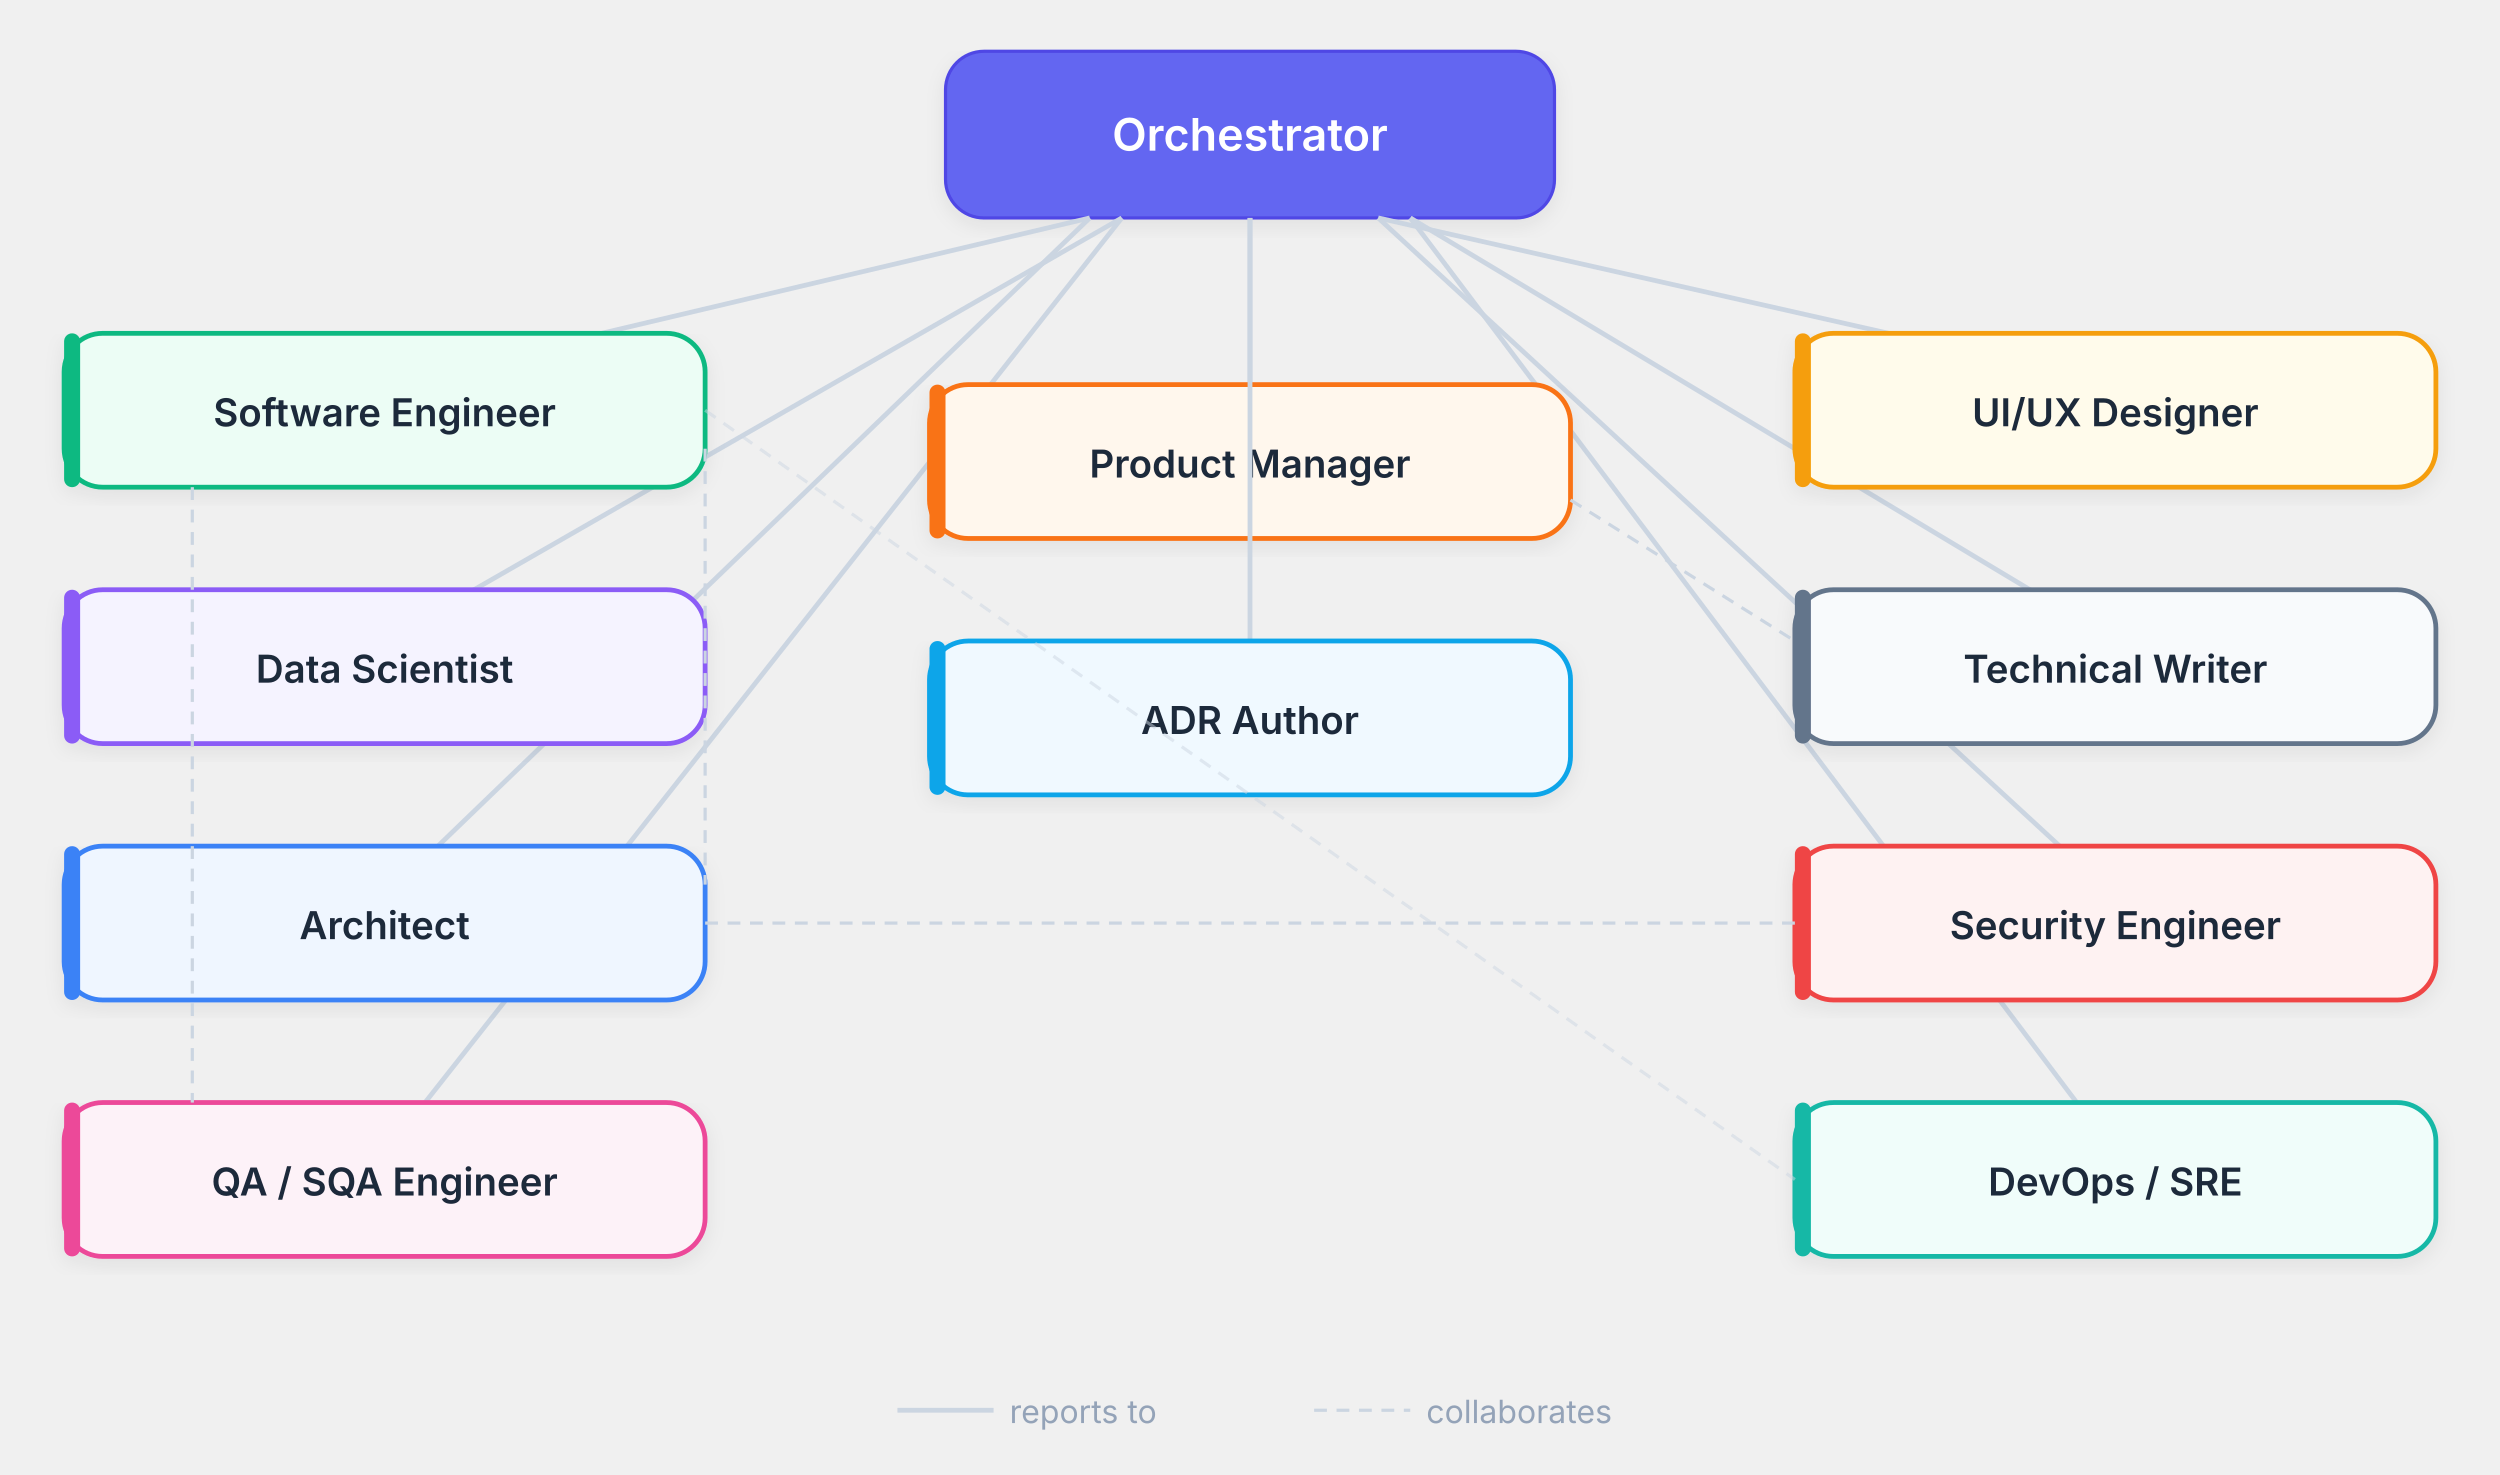
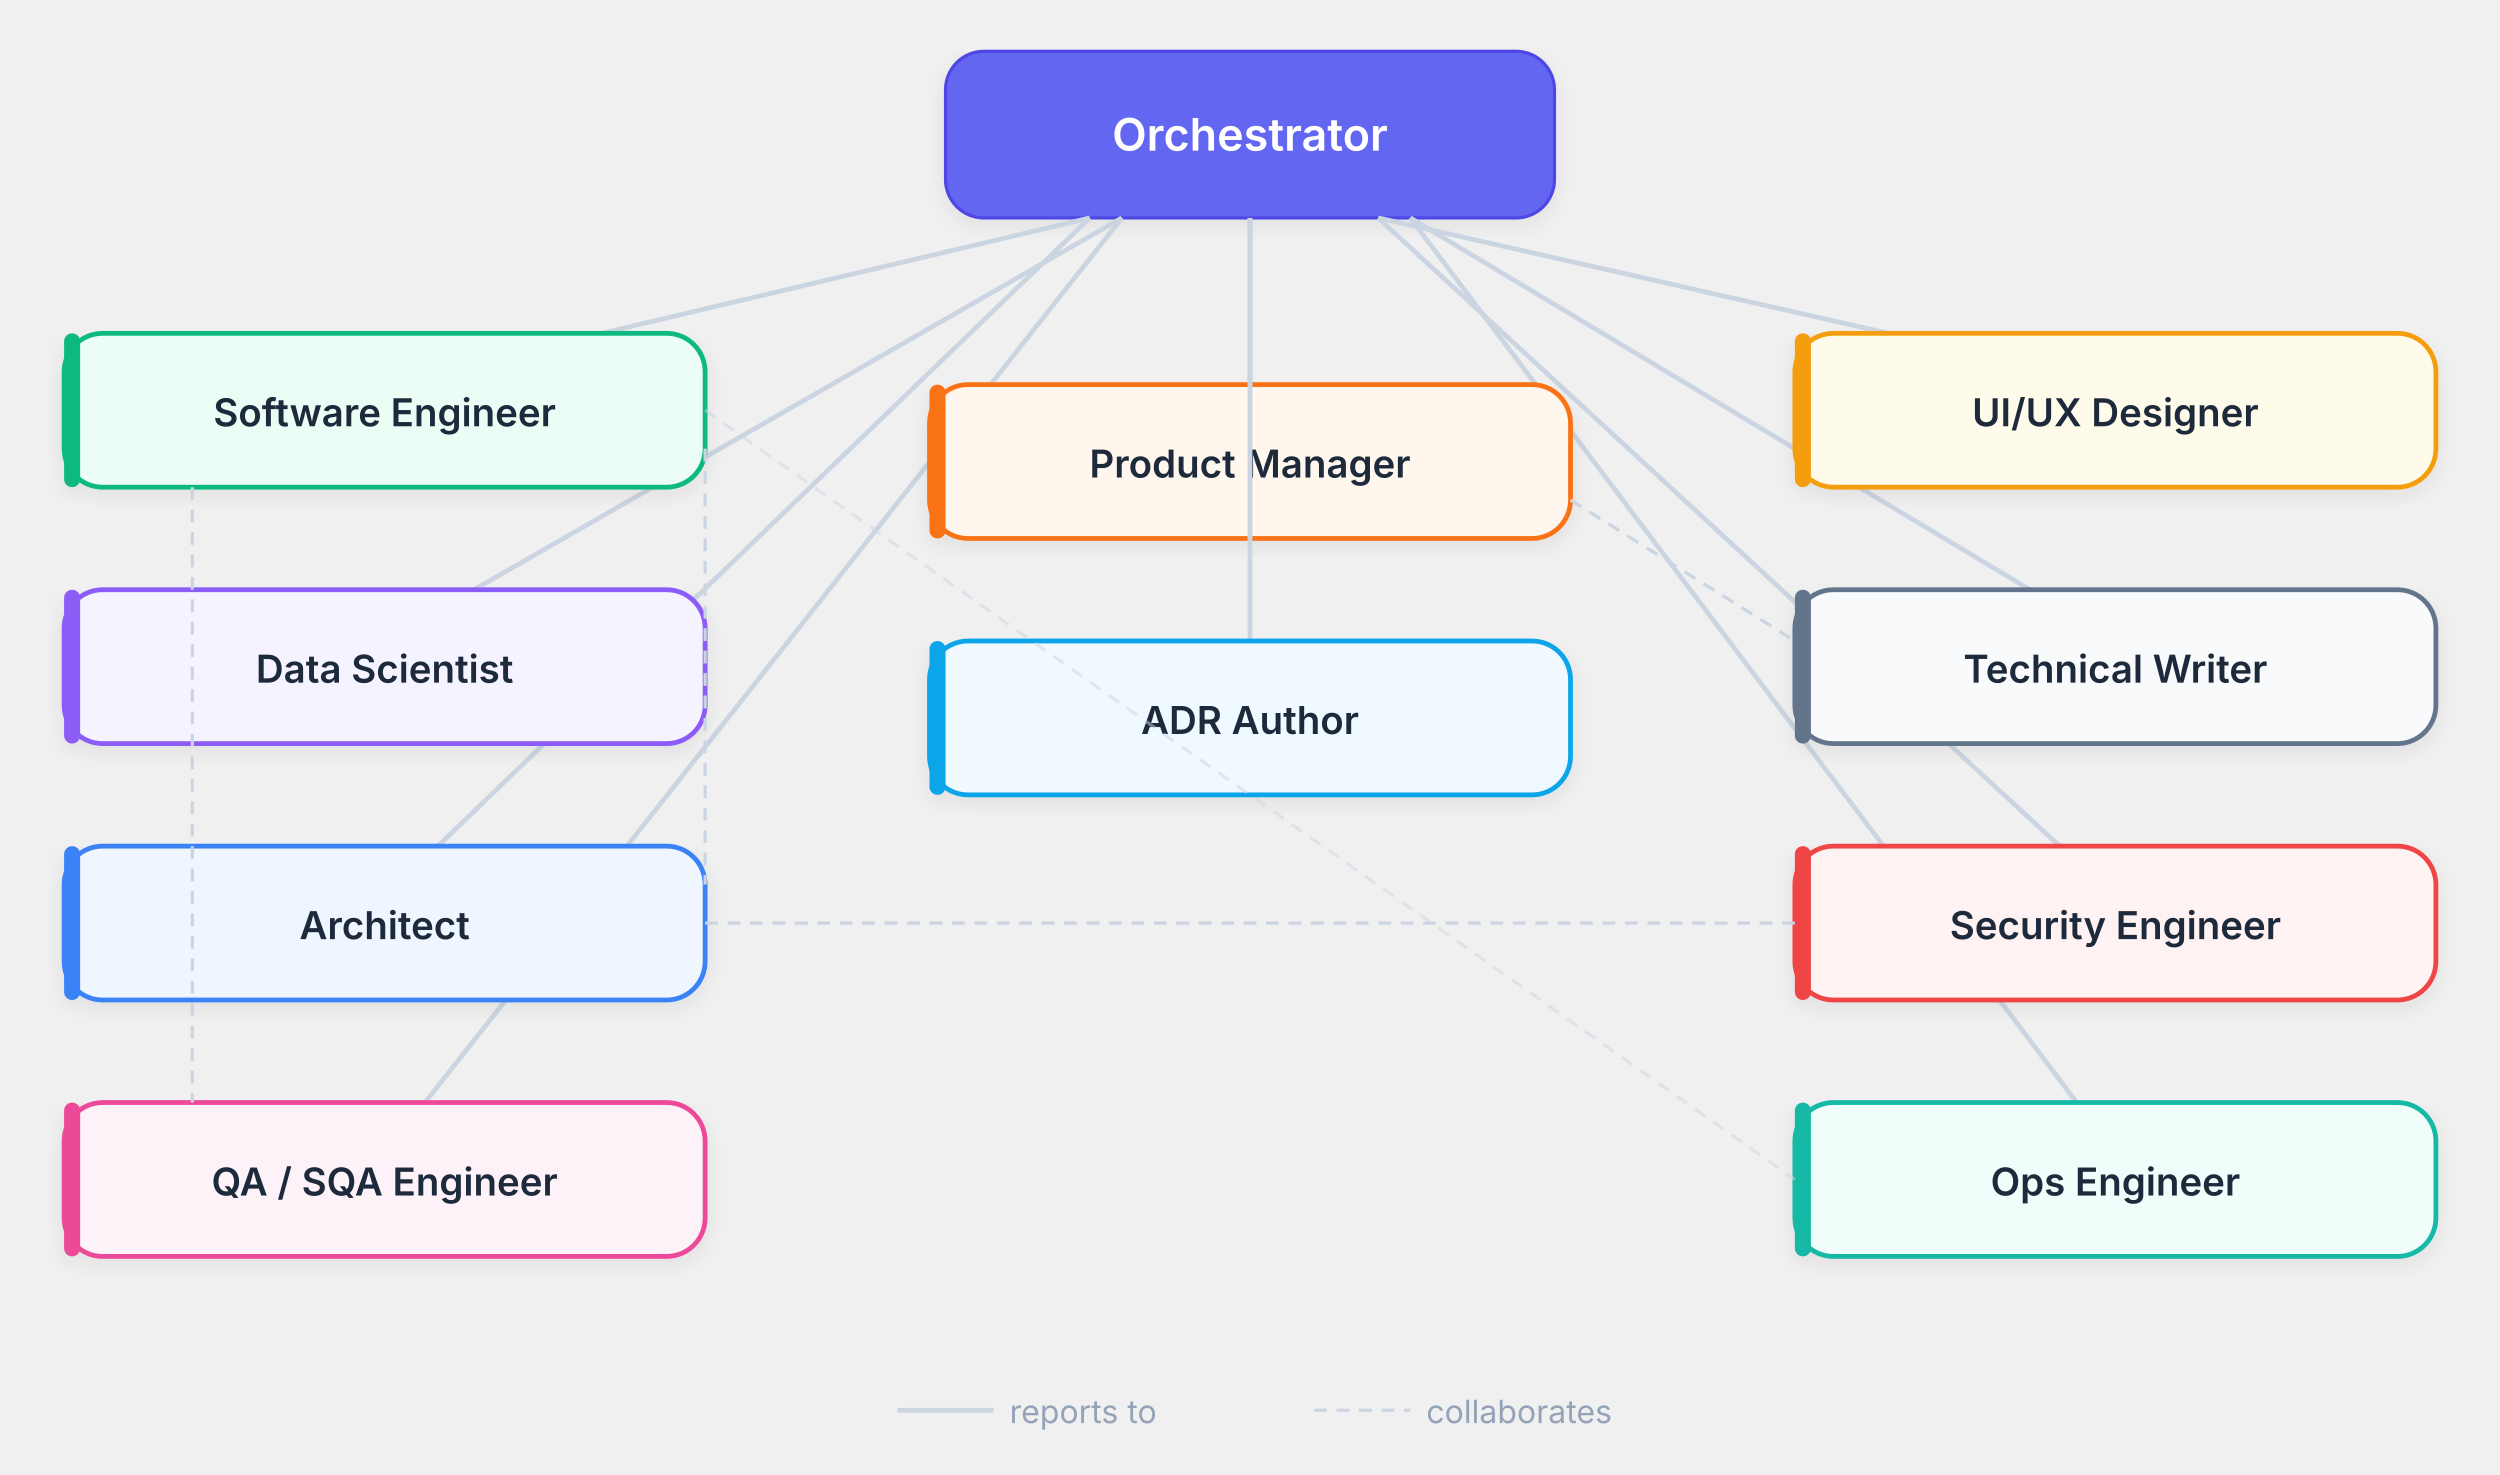
<svg xmlns="http://www.w3.org/2000/svg" viewBox="0 0 780 460" font-family="system-ui, -apple-system, 'Segoe UI', sans-serif">
  <defs>
    <filter id="shadow" x="-4%" y="-4%" width="108%" height="116%">
      <feDropShadow dx="0" dy="2" stdDeviation="3" flood-color="#000" flood-opacity="0.07" />
    </filter>
  </defs>
  <g filter="url(#shadow)">
    <rect x="295" y="16" width="190" height="52" rx="12" fill="#6366F1" stroke="#4F46E5" stroke-width="1" />
    <text x="390" y="47" text-anchor="middle" font-size="14" font-weight="600" fill="#FFFFFF">Orchestrator</text>
  </g>
  <line x1="340" y1="68" x2="120" y2="120" stroke="#CBD5E1" stroke-width="1.5" />
  <line x1="350" y1="68" x2="120" y2="200" stroke="#CBD5E1" stroke-width="1.5" />
  <line x1="340" y1="68" x2="120" y2="280" stroke="#CBD5E1" stroke-width="1.5" />
  <line x1="350" y1="68" x2="120" y2="360" stroke="#CBD5E1" stroke-width="1.5" />
  <line x1="390" y1="68" x2="390" y2="120" stroke="#CBD5E1" stroke-width="1.5" />
  <line x1="430" y1="68" x2="660" y2="120" stroke="#CBD5E1" stroke-width="1.5" />
  <line x1="440" y1="68" x2="660" y2="200" stroke="#CBD5E1" stroke-width="1.5" />
  <line x1="430" y1="68" x2="660" y2="280" stroke="#CBD5E1" stroke-width="1.5" />
  <line x1="440" y1="68" x2="660" y2="360" stroke="#CBD5E1" stroke-width="1.5" />
  <g filter="url(#shadow)">
    <rect x="20" y="104" width="200" height="48" rx="12" fill="#ECFDF5" stroke="#10B981" stroke-width="1.5" />
    <rect x="20" y="104" width="5" height="48" rx="2.5" fill="#10B981" />
    <text x="120" y="133" text-anchor="middle" font-size="12" font-weight="600" fill="#1E293B">Software Engineer</text>
  </g>
  <g filter="url(#shadow)">
    <rect x="20" y="184" width="200" height="48" rx="12" fill="#F5F3FF" stroke="#8B5CF6" stroke-width="1.5" />
    <rect x="20" y="184" width="5" height="48" rx="2.5" fill="#8B5CF6" />
    <text x="120" y="213" text-anchor="middle" font-size="12" font-weight="600" fill="#1E293B">Data Scientist</text>
  </g>
  <g filter="url(#shadow)">
    <rect x="20" y="264" width="200" height="48" rx="12" fill="#EFF6FF" stroke="#3B82F6" stroke-width="1.5" />
    <rect x="20" y="264" width="5" height="48" rx="2.5" fill="#3B82F6" />
    <text x="120" y="293" text-anchor="middle" font-size="12" font-weight="600" fill="#1E293B">Architect</text>
  </g>
  <g filter="url(#shadow)">
    <rect x="20" y="344" width="200" height="48" rx="12" fill="#FDF2F8" stroke="#EC4899" stroke-width="1.5" />
    <rect x="20" y="344" width="5" height="48" rx="2.5" fill="#EC4899" />
    <text x="120" y="373" text-anchor="middle" font-size="12" font-weight="600" fill="#1E293B">QA / SQA Engineer</text>
  </g>
  <g filter="url(#shadow)">
    <rect x="290" y="120" width="200" height="48" rx="12" fill="#FFF7ED" stroke="#F97316" stroke-width="1.5" />
    <rect x="290" y="120" width="5" height="48" rx="2.5" fill="#F97316" />
    <text x="390" y="149" text-anchor="middle" font-size="12" font-weight="600" fill="#1E293B">Product Manager</text>
  </g>
  <line x1="390" y1="68" x2="390" y2="200" stroke="#CBD5E1" stroke-width="1.5" />
  <g filter="url(#shadow)">
    <rect x="290" y="200" width="200" height="48" rx="12" fill="#F0F9FF" stroke="#0EA5E9" stroke-width="1.5" />
    <rect x="290" y="200" width="5" height="48" rx="2.5" fill="#0EA5E9" />
    <text x="390" y="229" text-anchor="middle" font-size="12" font-weight="600" fill="#1E293B">ADR Author</text>
  </g>
  <g filter="url(#shadow)">
    <rect x="560" y="104" width="200" height="48" rx="12" fill="#FFFBEB" stroke="#F59E0B" stroke-width="1.5" />
    <rect x="560" y="104" width="5" height="48" rx="2.5" fill="#F59E0B" />
    <text x="660" y="133" text-anchor="middle" font-size="12" font-weight="600" fill="#1E293B">UI/UX Designer</text>
  </g>
  <g filter="url(#shadow)">
    <rect x="560" y="184" width="200" height="48" rx="12" fill="#F8FAFC" stroke="#64748B" stroke-width="1.5" />
    <rect x="560" y="184" width="5" height="48" rx="2.5" fill="#64748B" />
    <text x="660" y="213" text-anchor="middle" font-size="12" font-weight="600" fill="#1E293B">Technical Writer</text>
  </g>
  <g filter="url(#shadow)">
    <rect x="560" y="264" width="200" height="48" rx="12" fill="#FEF2F2" stroke="#EF4444" stroke-width="1.5" />
    <rect x="560" y="264" width="5" height="48" rx="2.5" fill="#EF4444" />
    <text x="660" y="293" text-anchor="middle" font-size="12" font-weight="600" fill="#1E293B">Security Engineer</text>
  </g>
  <g filter="url(#shadow)">
    <rect x="560" y="344" width="200" height="48" rx="12" fill="#F0FDFA" stroke="#14B8A6" stroke-width="1.5" />
    <rect x="560" y="344" width="5" height="48" rx="2.5" fill="#14B8A6" />
-     <text x="660" y="373" text-anchor="middle" font-size="12" font-weight="600" fill="#1E293B">DevOps / SRE</text>
+     <text x="660" y="373" text-anchor="middle" font-size="12" font-weight="600" fill="#1E293B">Ops Engineer</text>
  </g>
  <line x1="60" y1="152" x2="60" y2="344" stroke="#CBD5E1" stroke-width="1" stroke-dasharray="4,3" />
  <line x1="220" y1="140" x2="220" y2="276" stroke="#CBD5E1" stroke-width="1" stroke-dasharray="4,3" />
  <line x1="220" y1="288" x2="560" y2="288" stroke="#CBD5E1" stroke-width="1" stroke-dasharray="4,3" />
  <line x1="220" y1="128" x2="560" y2="368" stroke="#CBD5E1" stroke-width="1" stroke-dasharray="4,3" opacity="0.5" />
  <line x1="490" y1="156" x2="560" y2="200" stroke="#CBD5E1" stroke-width="1" stroke-dasharray="4,3" />
  <line x1="280" y1="440" x2="310" y2="440" stroke="#CBD5E1" stroke-width="1.5" />
  <text x="315" y="444" font-size="10" fill="#94A3B8">reports to</text>
  <line x1="410" y1="440" x2="440" y2="440" stroke="#CBD5E1" stroke-width="1" stroke-dasharray="4,3" />
  <text x="445" y="444" font-size="10" fill="#94A3B8">collaborates</text>
</svg>
